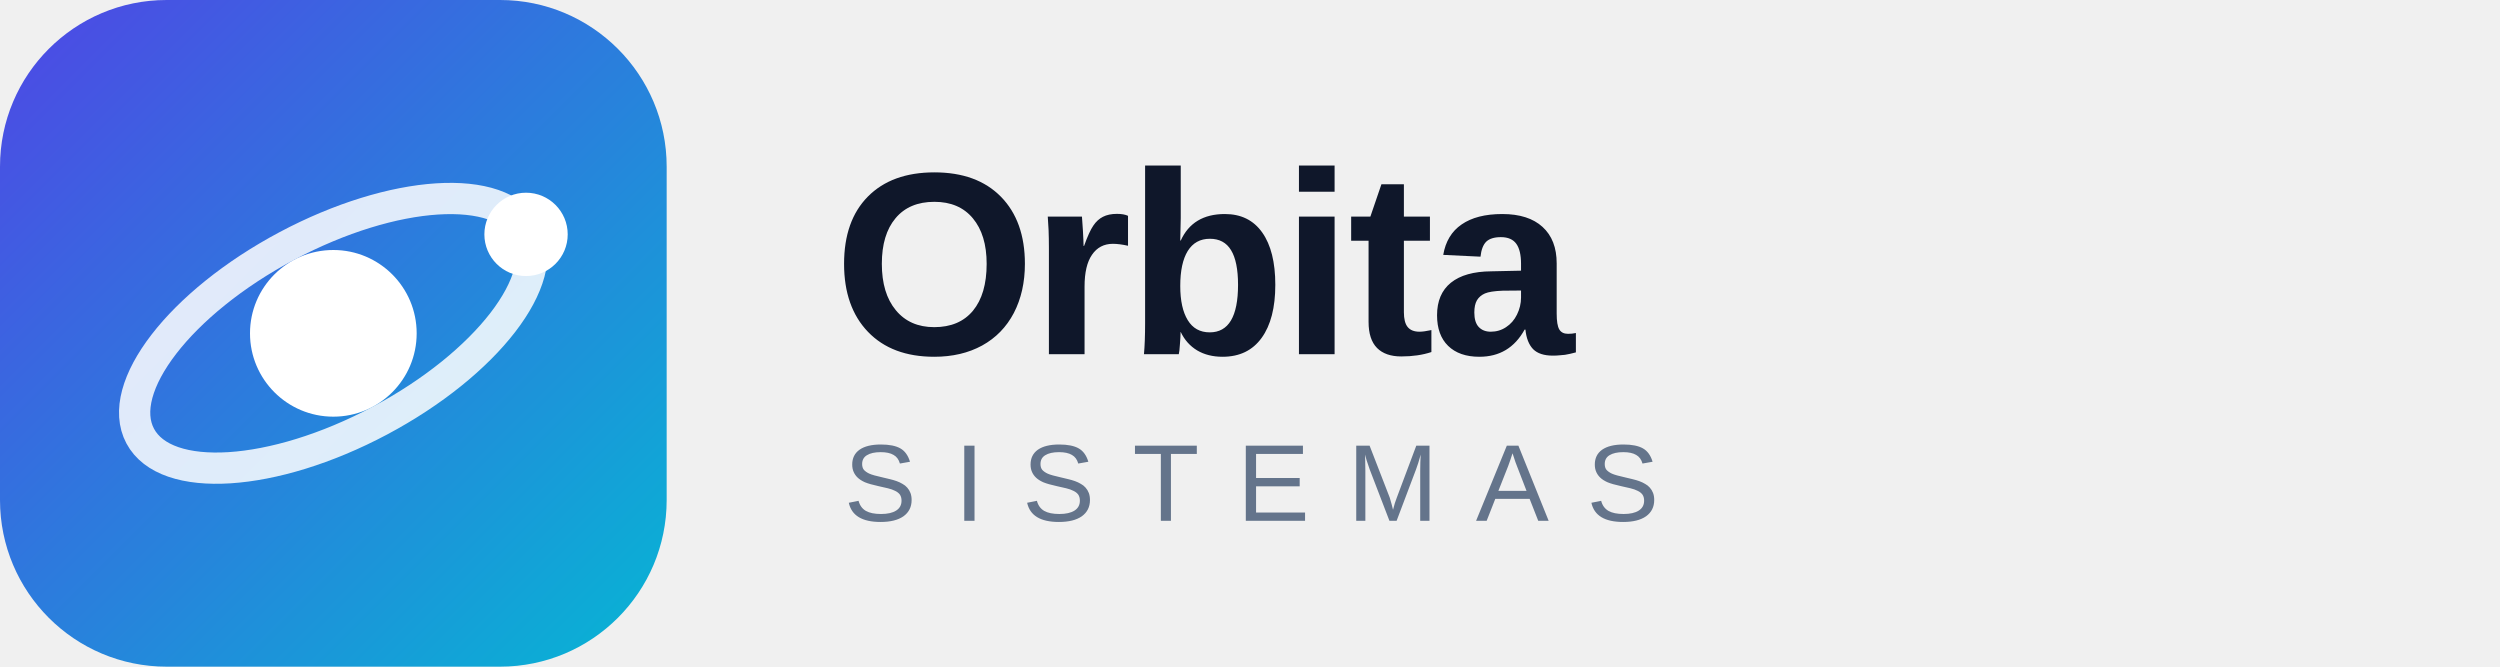
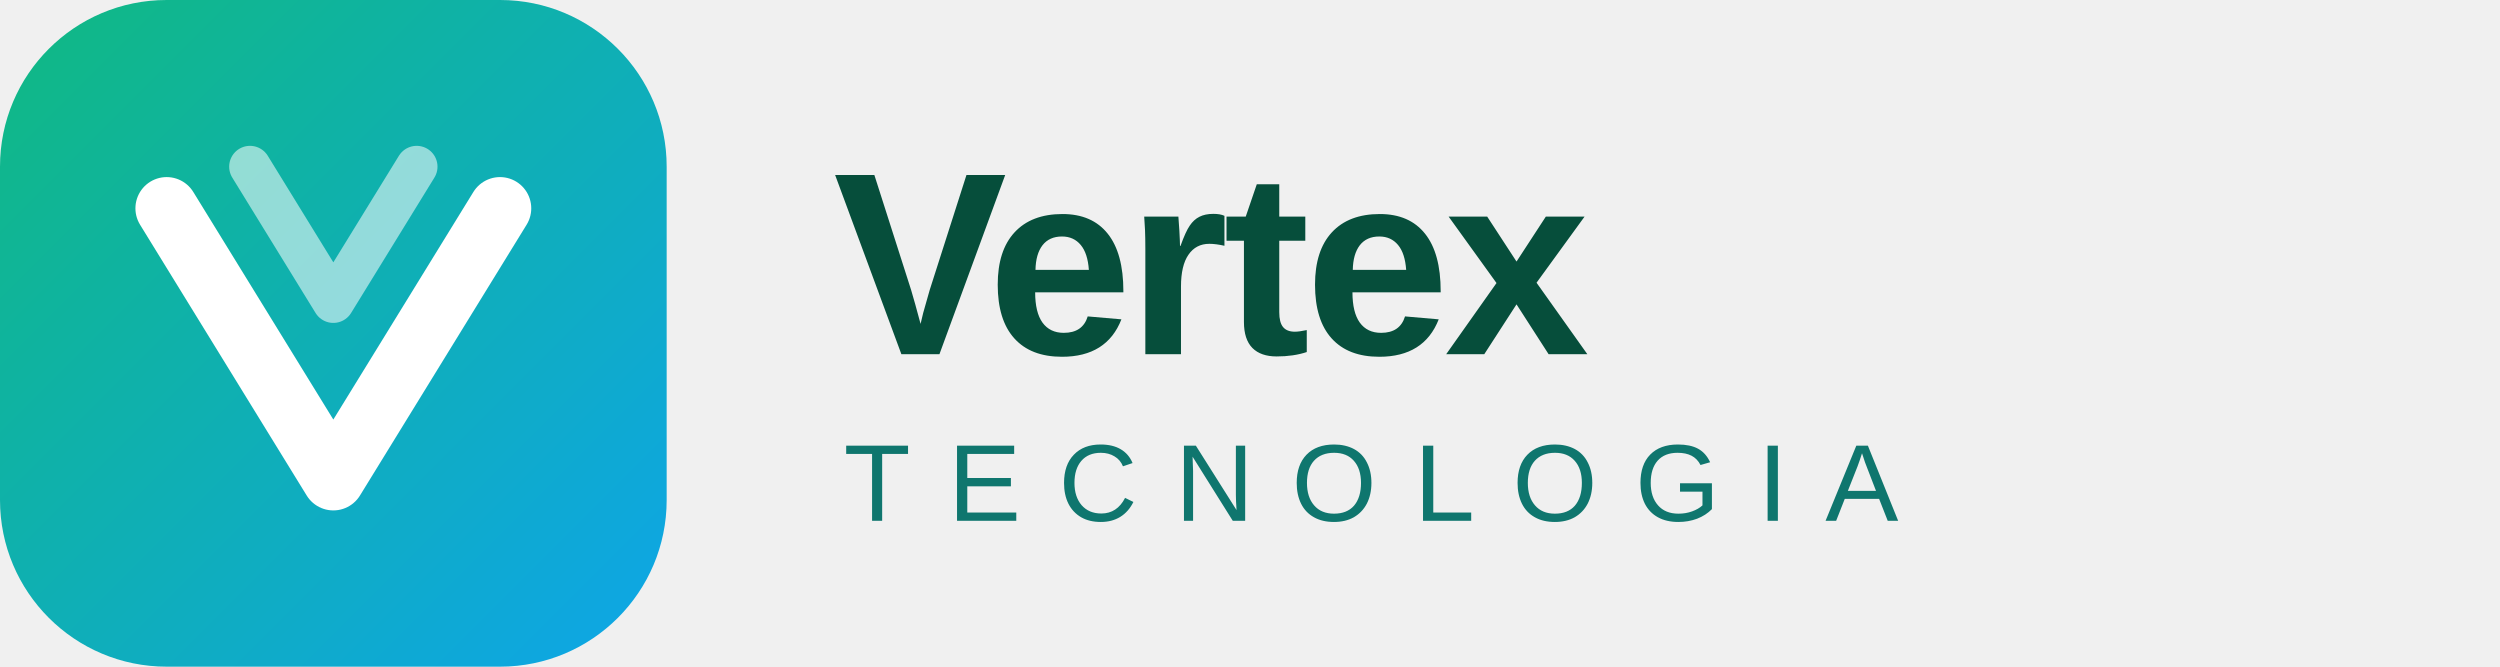
- <svg xmlns="http://www.w3.org/2000/svg" viewBox="0 0 240 64" width="240" height="64" role="img" aria-label="Orbita">
+ <svg xmlns="http://www.w3.org/2000/svg" viewBox="0 0 240 64" width="240" height="64" role="img" aria-label="Vertex">
  <defs>
-     <linearGradient id="orbitaFull" x1="0" y1="0" x2="1" y2="1">
-       <stop offset="0%" stop-color="#4f46e5" />
-       <stop offset="100%" stop-color="#06b6d4" />
+     <linearGradient id="vertexFull" x1="0" y1="0" x2="1" y2="1">
+       <stop offset="0%" stop-color="#10b981" />
+       <stop offset="100%" stop-color="#0ea5e9" />
    </linearGradient>
  </defs>
-   <rect width="64" height="64" rx="16" fill="url(#orbitaFull)" />
-   <ellipse cx="32" cy="32" rx="21" ry="9.5" fill="none" stroke="#ffffff" stroke-width="3" opacity="0.85" transform="rotate(-28 32 32)" />
-   <circle cx="32" cy="32" r="8" fill="#ffffff" />
-   <circle cx="50.5" cy="22.5" r="4" fill="#ffffff" />
-   <text x="80" y="34" font-family="'Segoe UI', 'Helvetica Neue', Arial, sans-serif" font-size="25" font-weight="700" letter-spacing="-0.5" fill="#0f172a">Orbita</text>
-   <text x="81" y="50" font-family="'Segoe UI', 'Helvetica Neue', Arial, sans-serif" font-size="10.5" letter-spacing="3.6" fill="#64748b">SISTEMAS</text>
+   <rect width="64" height="64" rx="16" fill="url(#vertexFull)" />
+   <path d="M16 20 L32 46 L48 20" fill="none" stroke="#ffffff" stroke-width="6" stroke-linecap="round" stroke-linejoin="round" />
+   <path d="M24 16 L32 29 L40 16" fill="none" stroke="#ffffff" stroke-width="4" stroke-linecap="round" stroke-linejoin="round" opacity="0.55" />
+   <text x="80" y="34" font-family="'Segoe UI', 'Helvetica Neue', Arial, sans-serif" font-size="25" font-weight="700" letter-spacing="-0.5" fill="#064e3b">Vertex</text>
+   <text x="81" y="50" font-family="'Segoe UI', 'Helvetica Neue', Arial, sans-serif" font-size="10.5" letter-spacing="3.6" fill="#0f766e">TECNOLOGIA</text>
</svg>
